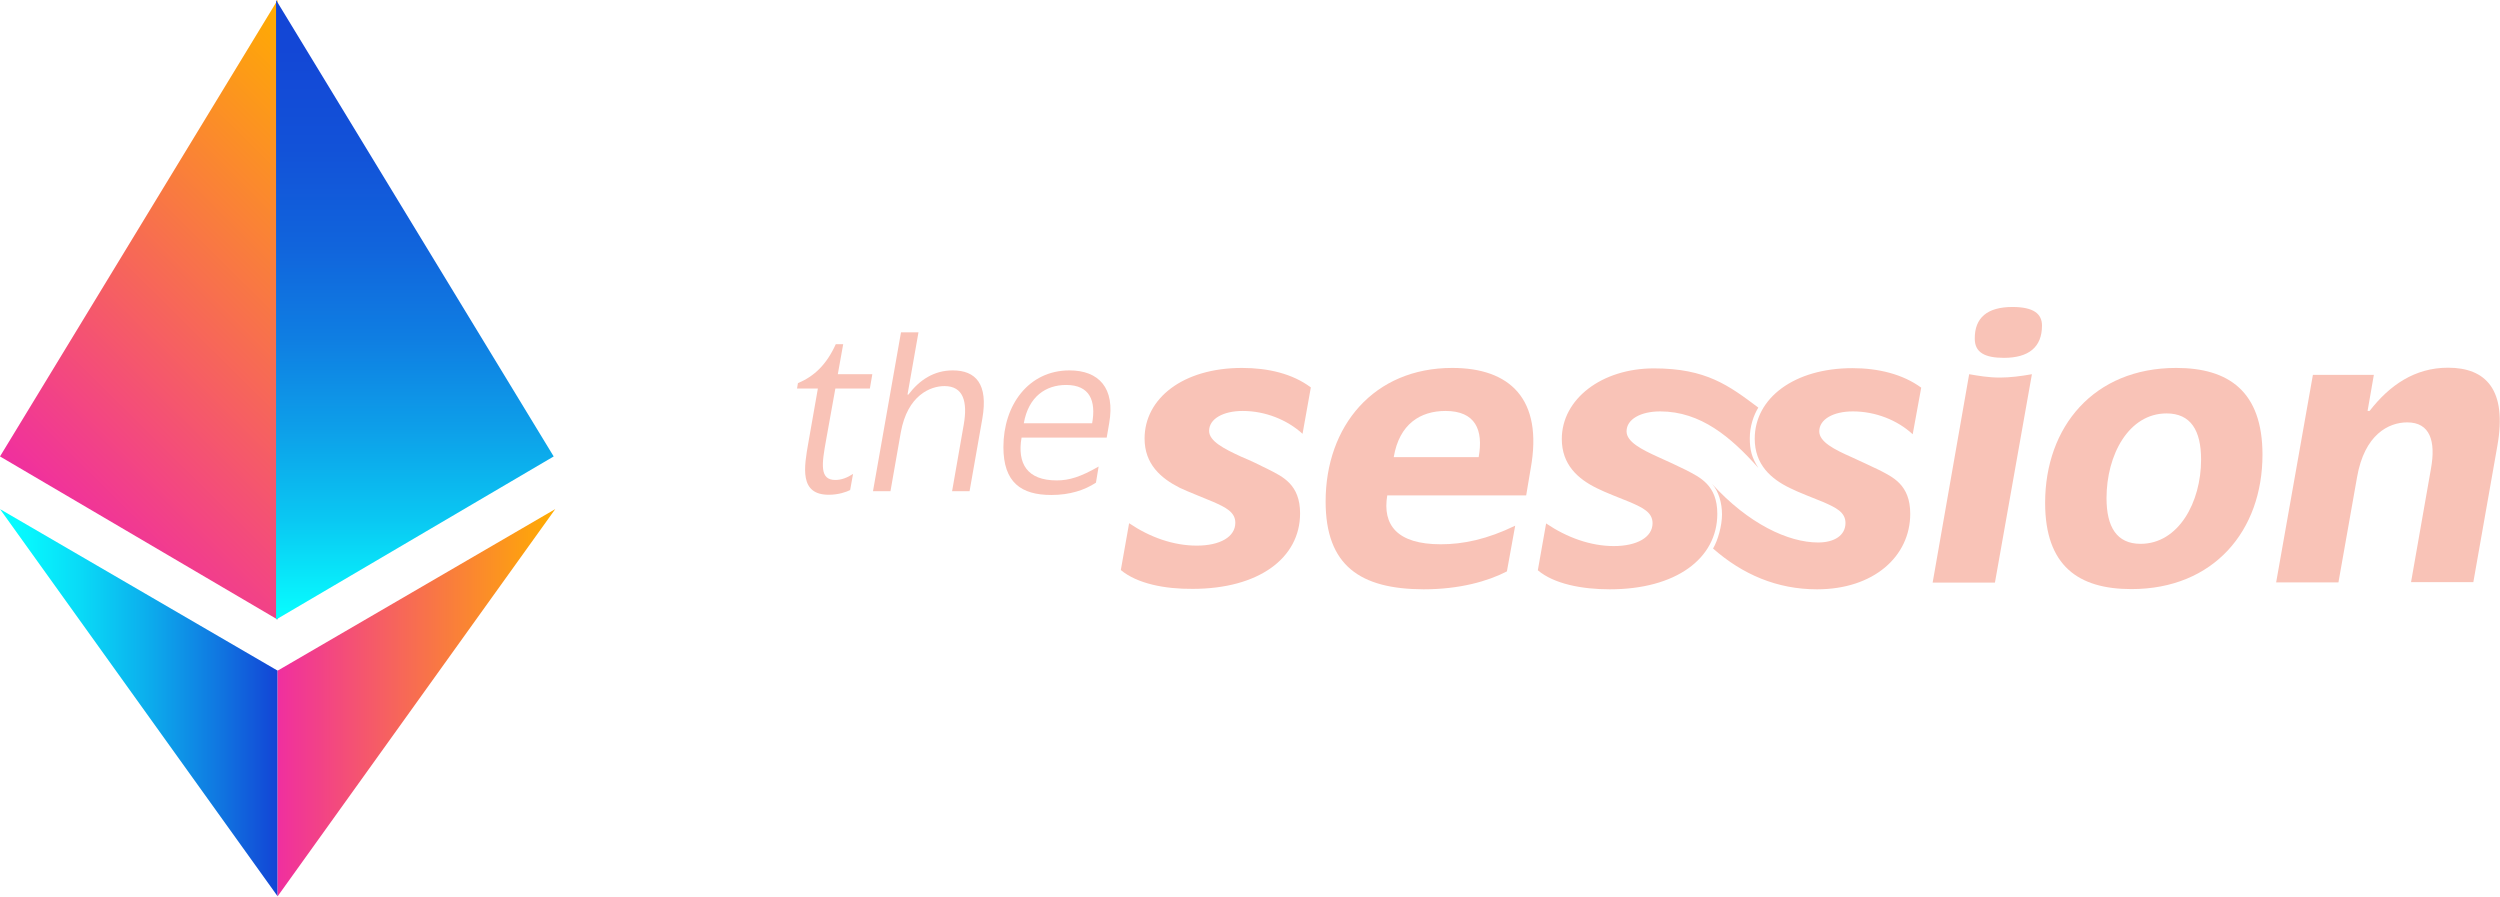
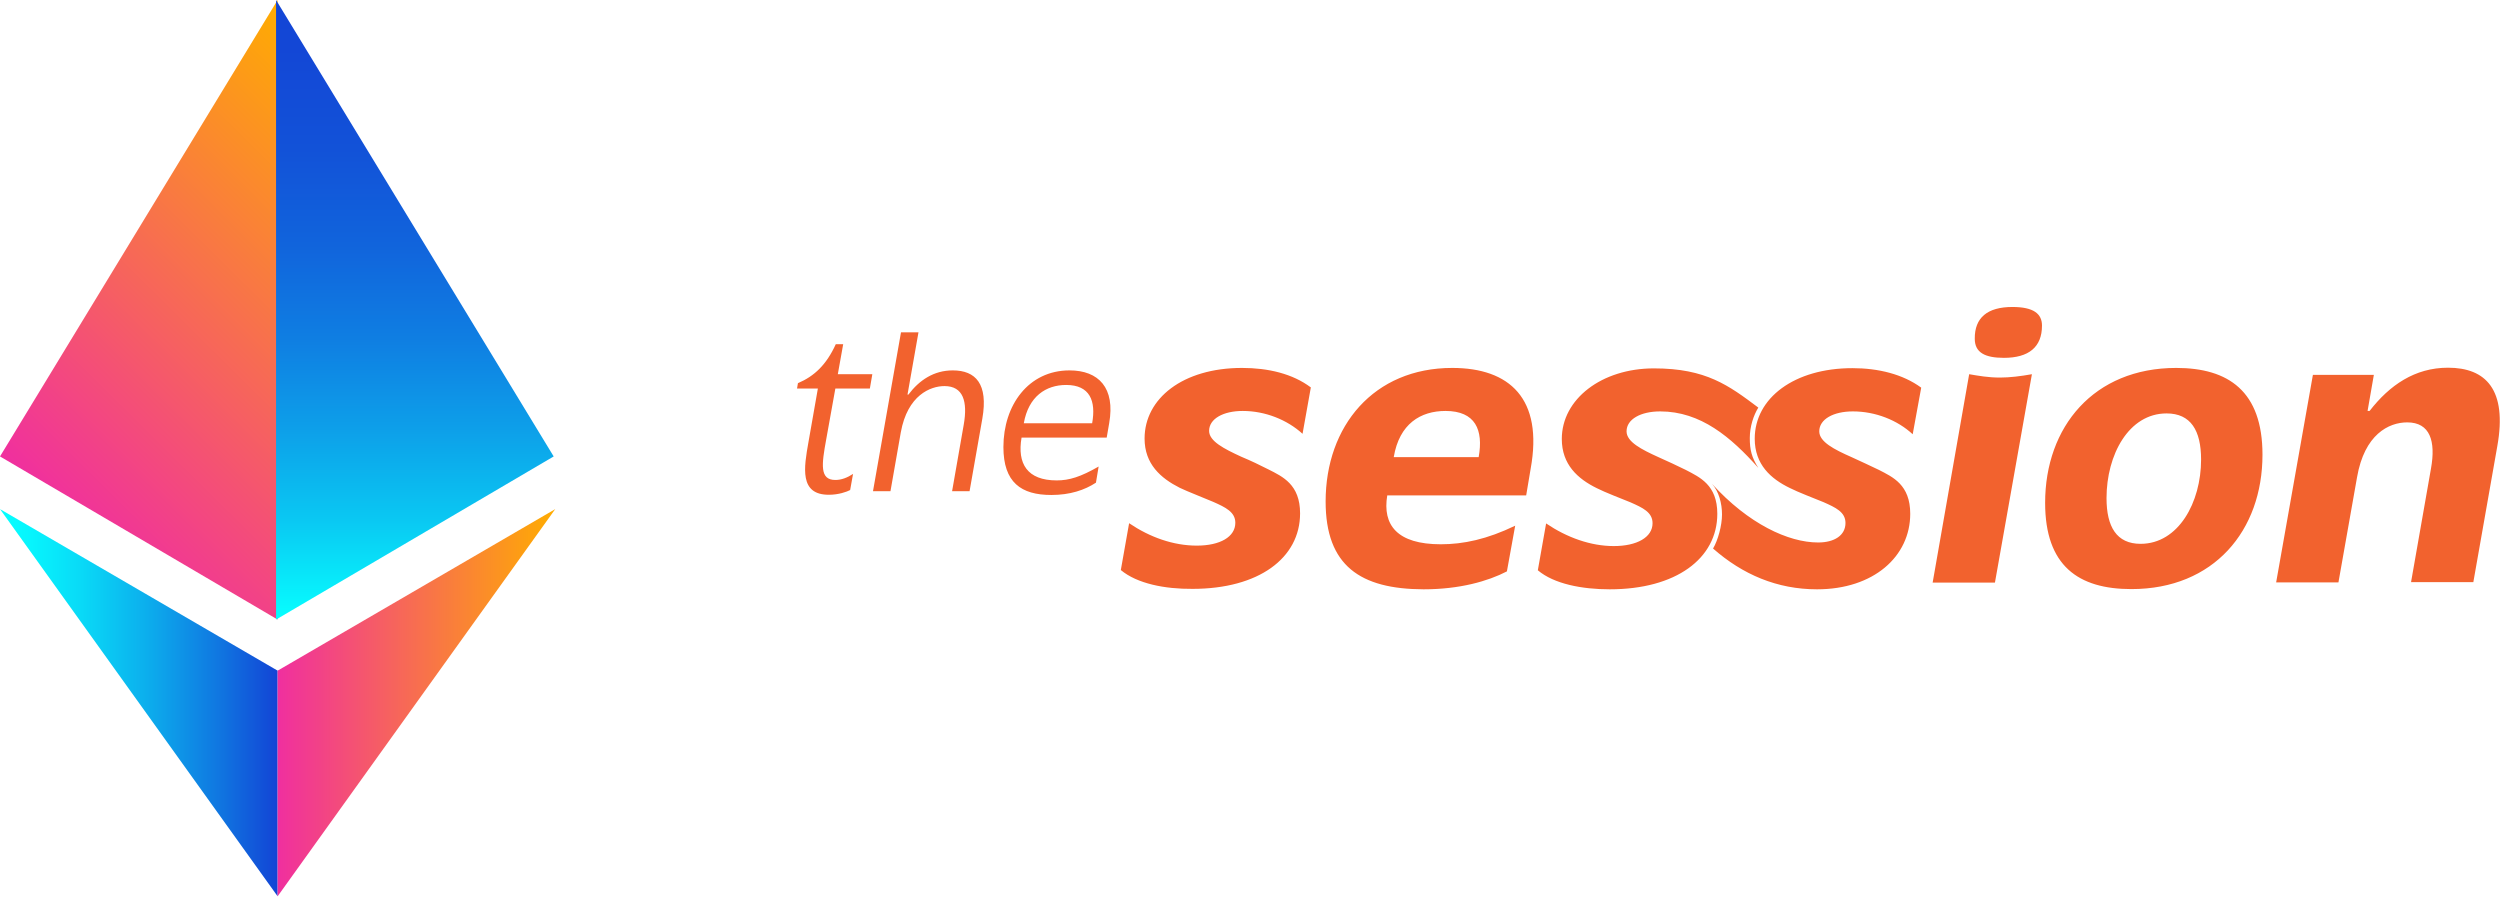
- <svg xmlns="http://www.w3.org/2000/svg" version="1.1" id="Layer_1" x="0px" y="0px" viewBox="0 0 1115.7 400" style="enable-background:new 0 0 1115.7 400;" xml:space="preserve">
-   <style type="text/css">
- 	.st0{fill:url(#SVGID_1_);}
- 	.st1{fill:url(#SVGID_00000095336796154194418280000010296880941158892209_);}
- 	.st2{fill:url(#SVGID_00000031168675713854519950000015479646216455351217_);}
- 	.st3{fill:url(#SVGID_00000065060417047750274630000015949402258690549639_);}
- 	.st4{fill:#F9C3B7;}
- </style>
-   <g>
-     <linearGradient id="SVGID_1_" gradientUnits="userSpaceOnUse" x1="-214.177" y1="25.228" x2="-50.946" y2="-139.523" gradientTransform="matrix(1 0 0 1 244 208)">
-       <stop offset="0" style="stop-color:#F02F9F" />
-       <stop offset="1" style="stop-color:#FFAD00" />
-     </linearGradient>
-     <path class="st0" d="M0,203.7l123.9,72.8V147.8V0L0,203.7z" />
-     <linearGradient id="SVGID_00000041287705947210530060000002272043278020252570_" gradientUnits="userSpaceOnUse" x1="-58.84" y1="68.47" x2="-58.84" y2="-237.643" gradientTransform="matrix(1 0 0 1 244 208)">
-       <stop offset="0" style="stop-color:#06FFFF" />
-       <stop offset="2.260000e-02" style="stop-color:#07F6FD" />
-       <stop offset="0.148" style="stop-color:#0AC7F2" />
-       <stop offset="0.278" style="stop-color:#0D9FE9" />
-       <stop offset="0.41" style="stop-color:#0F7EE2" />
-       <stop offset="0.546" style="stop-color:#1164DC" />
-       <stop offset="0.686" style="stop-color:#1252D8" />
-       <stop offset="0.833" style="stop-color:#1347D6" />
-       <stop offset="1" style="stop-color:#1344D5" />
-     </linearGradient>
-     <path style="fill:url(#SVGID_00000041287705947210530060000002272043278020252570_);" d="M123.2,0v147.8v128.7l123.9-72.8L123.2,0z   " />
-     <linearGradient id="SVGID_00000127022912076229330610000009905710796695309728_" gradientUnits="userSpaceOnUse" x1="-244" y1="105.605" x2="-120.06" y2="105.605" gradientTransform="matrix(1 0 0 1 244 208)">
-       <stop offset="0" style="stop-color:#06FFFF" />
-       <stop offset="0.108" style="stop-color:#07F5FD" />
-       <stop offset="0.29" style="stop-color:#09DAF7" />
-       <stop offset="0.525" style="stop-color:#0CAFED" />
-       <stop offset="0.799" style="stop-color:#1074E0" />
-       <stop offset="1" style="stop-color:#1344D5" />
-     </linearGradient>
-     <path style="fill:url(#SVGID_00000127022912076229330610000009905710796695309728_);" d="M0,227.2L123.9,400V299.3L0,227.2z" />
-     <linearGradient id="SVGID_00000147919997325313773190000013866667274605538212_" gradientUnits="userSpaceOnUse" x1="-120.06" y1="105.605" x2="4.032" y2="105.605" gradientTransform="matrix(1 0 0 1 244 208)">
-       <stop offset="0" style="stop-color:#F02F9F" />
-       <stop offset="1" style="stop-color:#FFAD00" />
-     </linearGradient>
-     <path style="fill:url(#SVGID_00000147919997325313773190000013866667274605538212_);" d="M123.9,299.3V400l123.9-172.8L123.9,299.3   z" />
-   </g>
-   <g id="Layer_1-2">
-     <path class="st4" d="M810.9,263c25.3,0,41.6-14.7,41.6-33.7c0-13-7.8-16.4-14-19.6c-3.9-1.9-8.1-3.8-12.2-5.7   c-7.7-3.4-14.4-6.8-14.4-11.5c0-5.4,6.3-8.9,15-8.9c10.1,0,19.9,3.9,26.7,10.2l3.8-20.8c-8.2-6-19.1-8.7-30.7-8.7   c-25.9,0-43.6,13.3-43.6,31.5c0,11.5,7.2,17.9,15.7,22c3.5,1.8,11.1,4.7,15,6.3c5.4,2.4,9.8,4.4,9.8,9.3c0,5.5-4.9,8.7-12.2,8.7   c-13.3,0-31.1-8.3-47.4-26.2c3.1,3.4,4.5,8.8,4.5,13.7c0,4.9-1.8,11.5-4,15.2C777.7,256.4,793.1,263,810.9,263L810.9,263z    M686.3,254.5l3.7-20.9c9.3,6.3,19.9,10.1,30.2,10.1s17.3-3.9,17.3-10.2c0-4.9-4.4-6.9-9.8-9.3c-3.9-1.6-11.5-4.5-15-6.3   c-8.6-4.2-15.7-10.6-15.7-22c0-17.8,17.8-31.5,41.1-31.5c23.3,0,33.4,7.6,46.6,17.5c-2.1,3.4-3.8,8.4-3.8,13.6   c0,5.2,0.8,8.6,3.8,13.3c-12.2-13.7-25.7-25.2-43.8-25.2c-8.7,0-15,3.5-15,8.9c0,4.7,6.7,8.1,14.2,11.5c4.3,1.9,8.3,3.8,12.2,5.7   c6.3,3.3,14.1,6.7,14.1,19.6c0,20-18.5,33.7-48,33.7C706,263,693.5,260.6,686.3,254.5L686.3,254.5z" />
-     <path class="st4" d="M360.8,197.3l4.2-23.9h-9.3l0.4-2.4c7.3-3.1,12.7-8.2,16.9-17.4h3.3l-2.4,13.4h15.4l-1.1,6.4h-15.4l-4.1,22.8   c-2,11-3,18,4.1,18c2.7,0,5.3-1,7.9-2.7l-1.3,7.2c-1.5,0.8-5.2,2.1-9.4,2.1C356.6,220.9,358.8,208.6,360.8,197.3z" />
-     <path class="st4" d="M402.1,148.3h7.8l-4.9,27.8h0.4c4.9-6.5,11.4-10.8,19.8-10.8c10.2,0,15.9,6,13.2,21.5l-5.7,32.4h-7.8l5.2-29.7   c1.8-10.3-0.2-17.2-8.6-17.2c-6.2,0-16.5,4-19.5,20.7l-4.6,26.2h-7.8L402.1,148.3L402.1,148.3z" />
-     <path class="st4" d="M447.8,199.5c0-18.7,11.2-34.2,29.5-34.2c13,0,20.5,7.8,17.7,23.6l-1.1,6.4h-38c-2,11.6,2.5,19.1,15.7,19.1   c5.6,0,10.7-1.6,18.7-6.2l-1.2,7.2c-5,3.3-11.6,5.5-19.9,5.5C455.7,220.9,447.8,215.3,447.8,199.5L447.8,199.5z M487.4,188.9   c1.8-10-1-17.1-11.6-17.1c-9,0-16.8,5.1-18.9,17.1H487.4z" />
-     <path class="st4" d="M500.2,254.4l3.7-20.9c9.3,6.3,19.8,10,30.2,10c10.4,0,17.2-3.9,17.2-10.2c0-4.8-4.4-6.9-9.8-9.3   c-3.9-1.7-11.5-4.6-15-6.3c-8.5-4.3-15.7-10.6-15.7-22c0-17.8,17-31.5,43.5-31.5c11.7,0,22.6,2.6,30.7,8.7l-3.7,20.7   c-6.9-6.3-16.7-10.2-26.7-10.2c-8.7,0-15,3.5-15,8.9c0,4.6,6.7,8,14.3,11.5c4.3,1.8,8.3,3.7,12.2,5.7c6.3,3.2,14.1,6.7,14.1,19.6   c0,20-18.5,33.7-48,33.7C519.9,262.9,507.5,260.5,500.2,254.4L500.2,254.4z" />
-     <path class="st4" d="M591.6,223.8c0-33.7,21.5-59.6,56.5-59.6c25.6,0,40.7,13.7,35,45l-2,11.9h-62c-2.2,13.2,4.4,21.8,23.9,21.8   c10,0,20.6-2.2,33.2-8.3l-3.7,20.4c-8.5,4.4-21.1,8-37.2,8C607.1,262.9,591.6,252.5,591.6,223.8L591.6,223.8z M659.9,204   c2.2-12.2-1.5-20.6-14.8-20.6c-11.1,0-20.6,5.7-23.1,20.6H659.9L659.9,204z" />
-     <path class="st4" d="M892.5,168.5c4.4,0,9.3-0.6,14.3-1.5l-16.5,93h-27.8l16.3-93C882.9,167.7,887.3,168.5,892.5,168.5z M898.1,137   c9.4,0,13.2,3,13.2,8.3c0,9.6-5.9,14.4-17,14.4c-8.5,0-13-2.4-13-8.5C881.2,141.8,886.9,137,898.1,137L898.1,137z" />
-     <path class="st4" d="M912.7,224.4c0-33.9,21.7-60.2,58.5-60.2c23.3,0,38.5,10.4,38.5,38.7c0,33.9-21.7,60-58.5,60   C927.5,262.9,912.7,252.5,912.7,224.4L912.7,224.4z M955.3,242.7c16.9,0,27-18.5,27-37.6c0-13-4.6-20.6-15.4-20.6   c-16.9,0-26.8,18.5-26.8,37.8C940.1,235.1,944.6,242.7,955.3,242.7z" />
-     <path class="st4" d="M1032.2,167.3h27.2l-2.8,16.1h0.9c8.9-11.5,20.2-19.3,35-19.3c16.9,0,26.5,9.8,22,35l-10.7,60.7h-27.8   l8.9-50.7c2.2-12.2-0.4-20.6-10.6-20.6c-8.3,0-19.1,5.4-22.4,24.5l-8.3,46.9h-27.8L1032.2,167.3L1032.2,167.3z" />
-   </g>
+ <svg xmlns="http://www.w3.org/2000/svg" xml:space="preserve" style="enable-background:new 0 0 1115.7 400" viewBox="0 0 1115.7 400">
+   <linearGradient id="a" x1="-214.177" x2="-50.946" y1="25.228" y2="-139.523" gradientTransform="translate(244 208)" gradientUnits="userSpaceOnUse">
+     <stop offset="0" style="stop-color:#f02f9f" />
+     <stop offset="1" style="stop-color:#ffad00" />
+   </linearGradient>
+   <path d="m0 203.7 123.9 72.8V0L0 203.7z" style="fill:url(#a)" />
+   <linearGradient id="b" x1="-58.84" x2="-58.84" y1="68.47" y2="-237.643" gradientTransform="translate(244 208)" gradientUnits="userSpaceOnUse">
+     <stop offset="0" style="stop-color:#06ffff" />
+     <stop offset=".023" style="stop-color:#07f6fd" />
+     <stop offset=".148" style="stop-color:#0ac7f2" />
+     <stop offset=".278" style="stop-color:#0d9fe9" />
+     <stop offset=".41" style="stop-color:#0f7ee2" />
+     <stop offset=".546" style="stop-color:#1164dc" />
+     <stop offset=".686" style="stop-color:#1252d8" />
+     <stop offset=".833" style="stop-color:#1347d6" />
+     <stop offset="1" style="stop-color:#1344d5" />
+   </linearGradient>
+   <path d="M123.2 0v276.5l123.9-72.8L123.2 0z" style="fill:url(#b)" />
+   <linearGradient id="c" x1="-244" x2="-120.06" y1="105.605" y2="105.605" gradientTransform="translate(244 208)" gradientUnits="userSpaceOnUse">
+     <stop offset="0" style="stop-color:#06ffff" />
+     <stop offset=".108" style="stop-color:#07f5fd" />
+     <stop offset=".29" style="stop-color:#09daf7" />
+     <stop offset=".525" style="stop-color:#0cafed" />
+     <stop offset=".799" style="stop-color:#1074e0" />
+     <stop offset="1" style="stop-color:#1344d5" />
+   </linearGradient>
+   <path d="M0 227.2 123.9 400V299.3L0 227.2z" style="fill:url(#c)" />
+   <linearGradient id="d" x1="-120.06" x2="4.032" y1="105.605" y2="105.605" gradientTransform="translate(244 208)" gradientUnits="userSpaceOnUse">
+     <stop offset="0" style="stop-color:#f02f9f" />
+     <stop offset="1" style="stop-color:#ffad00" />
+   </linearGradient>
+   <path d="M123.9 299.3V400l123.9-172.8-123.9 72.1z" style="fill:url(#d)" />
+   <path d="M810.9 263c25.3 0 41.6-14.7 41.6-33.7 0-13-7.8-16.4-14-19.6-3.9-1.9-8.1-3.8-12.2-5.7-7.7-3.4-14.4-6.8-14.4-11.5 0-5.4 6.3-8.9 15-8.9 10.1 0 19.9 3.9 26.7 10.2l3.8-20.8c-8.2-6-19.1-8.7-30.7-8.7-25.9 0-43.6 13.3-43.6 31.5 0 11.5 7.2 17.9 15.7 22 3.5 1.8 11.1 4.7 15 6.3 5.4 2.4 9.8 4.4 9.8 9.3 0 5.5-4.9 8.7-12.2 8.7-13.3 0-31.1-8.3-47.4-26.2 3.1 3.4 4.5 8.8 4.5 13.7 0 4.9-1.8 11.5-4 15.2 13.2 11.6 28.6 18.2 46.4 18.2zm-124.6-8.5 3.7-20.9c9.3 6.3 19.9 10.1 30.2 10.1s17.3-3.9 17.3-10.2c0-4.9-4.4-6.9-9.8-9.3-3.9-1.6-11.5-4.5-15-6.3-8.6-4.2-15.7-10.6-15.7-22 0-17.8 17.8-31.5 41.1-31.5s33.4 7.6 46.6 17.5c-2.1 3.4-3.8 8.4-3.8 13.6 0 5.2.8 8.6 3.8 13.3-12.2-13.7-25.7-25.2-43.8-25.2-8.7 0-15 3.5-15 8.9 0 4.7 6.7 8.1 14.2 11.5 4.3 1.9 8.3 3.8 12.2 5.7 6.3 3.3 14.1 6.7 14.1 19.6 0 20-18.5 33.7-48 33.7-12.4 0-24.9-2.4-32.1-8.5zm-325.5-57.2 4.2-23.9h-9.3l.4-2.4c7.3-3.1 12.7-8.2 16.9-17.4h3.3l-2.4 13.4h15.4l-1.1 6.4h-15.4l-4.1 22.8c-2 11-3 18 4.1 18 2.7 0 5.3-1 7.9-2.7l-1.3 7.2c-1.5.8-5.2 2.1-9.4 2.1-13.4.1-11.2-12.2-9.2-23.5zm41.3-49h7.8l-4.9 27.8h.4c4.9-6.5 11.4-10.8 19.8-10.8 10.2 0 15.9 6 13.2 21.5l-5.7 32.4h-7.8l5.2-29.7c1.8-10.3-.2-17.2-8.6-17.2-6.2 0-16.5 4-19.5 20.7l-4.6 26.2h-7.8l12.5-70.9zm45.7 51.2c0-18.7 11.2-34.2 29.5-34.2 13 0 20.5 7.8 17.7 23.6l-1.1 6.4h-38c-2 11.6 2.5 19.1 15.7 19.1 5.6 0 10.7-1.6 18.7-6.2l-1.2 7.2c-5 3.3-11.6 5.5-19.9 5.5-13.5 0-21.4-5.6-21.4-21.4zm39.6-10.6c1.8-10-1-17.1-11.6-17.1-9 0-16.8 5.1-18.9 17.1h30.5zm12.8 65.5 3.7-20.9c9.3 6.3 19.8 10 30.2 10 10.4 0 17.2-3.9 17.2-10.2 0-4.8-4.4-6.9-9.8-9.3-3.9-1.7-11.5-4.6-15-6.3-8.5-4.3-15.7-10.6-15.7-22 0-17.8 17-31.5 43.5-31.5 11.7 0 22.6 2.6 30.7 8.7l-3.7 20.7c-6.9-6.3-16.7-10.2-26.7-10.2-8.7 0-15 3.5-15 8.9 0 4.6 6.7 8 14.3 11.5 4.3 1.8 8.3 3.7 12.2 5.7 6.3 3.2 14.1 6.7 14.1 19.6 0 20-18.5 33.7-48 33.7-12.3.1-24.7-2.3-32-8.4zm91.4-30.6c0-33.7 21.5-59.6 56.5-59.6 25.6 0 40.7 13.7 35 45l-2 11.9h-62c-2.2 13.2 4.4 21.8 23.9 21.8 10 0 20.6-2.2 33.2-8.3l-3.7 20.4c-8.5 4.4-21.1 8-37.2 8-28.2-.1-43.7-10.5-43.7-39.2zm68.3-19.8c2.2-12.2-1.5-20.6-14.8-20.6-11.1 0-20.6 5.7-23.1 20.6h37.9zm232.6-35.5c4.4 0 9.3-.6 14.3-1.5l-16.5 93h-27.8l16.3-93c4.1.7 8.5 1.5 13.7 1.5zm5.6-31.5c9.4 0 13.2 3 13.2 8.3 0 9.6-5.9 14.4-17 14.4-8.5 0-13-2.4-13-8.5-.1-9.4 5.6-14.2 16.8-14.2zm14.6 87.4c0-33.9 21.7-60.2 58.5-60.2 23.3 0 38.5 10.4 38.5 38.7 0 33.9-21.7 60-58.5 60-23.7 0-38.5-10.4-38.5-38.5zm42.6 18.3c16.9 0 27-18.5 27-37.6 0-13-4.6-20.6-15.4-20.6-16.9 0-26.8 18.5-26.8 37.8 0 12.8 4.5 20.4 15.2 20.4zm76.9-75.4h27.2l-2.8 16.1h.9c8.9-11.5 20.2-19.3 35-19.3 16.9 0 26.5 9.8 22 35l-10.7 60.7H1076l8.9-50.7c2.2-12.2-.4-20.6-10.6-20.6-8.3 0-19.1 5.4-22.4 24.5l-8.3 46.9h-27.8l16.4-92.6z" style="fill:#f2622e" />
</svg>
